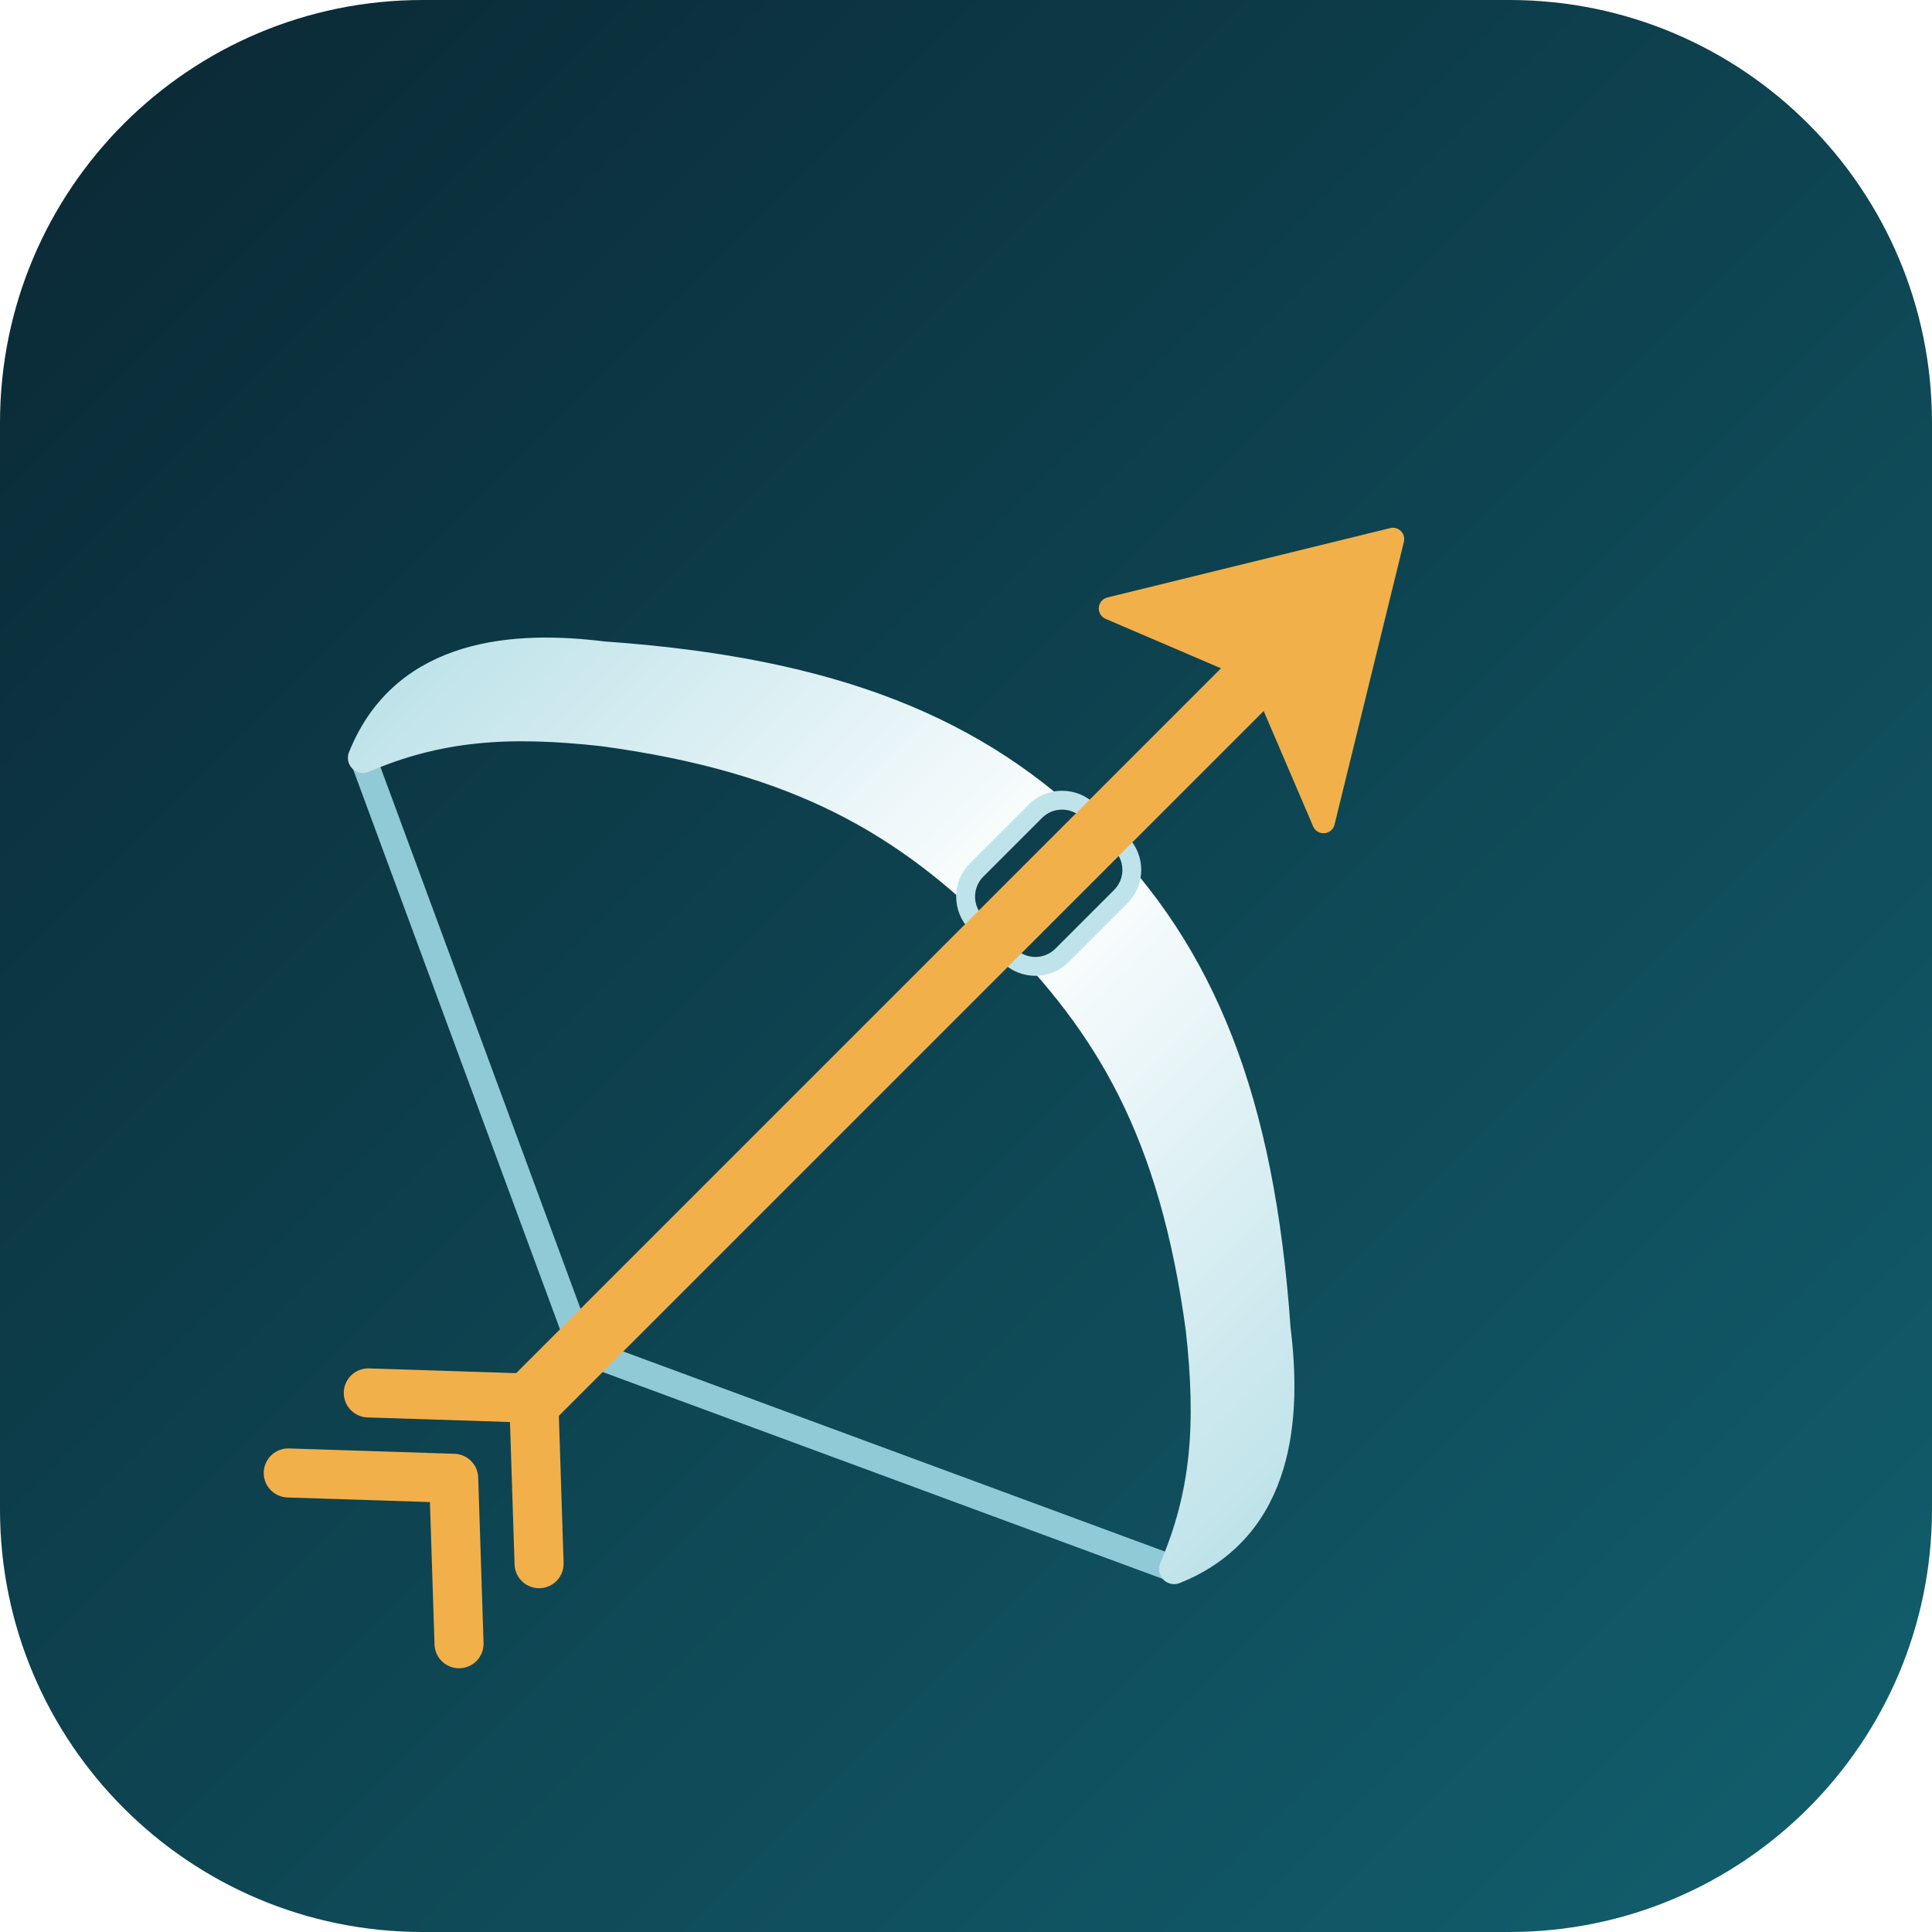
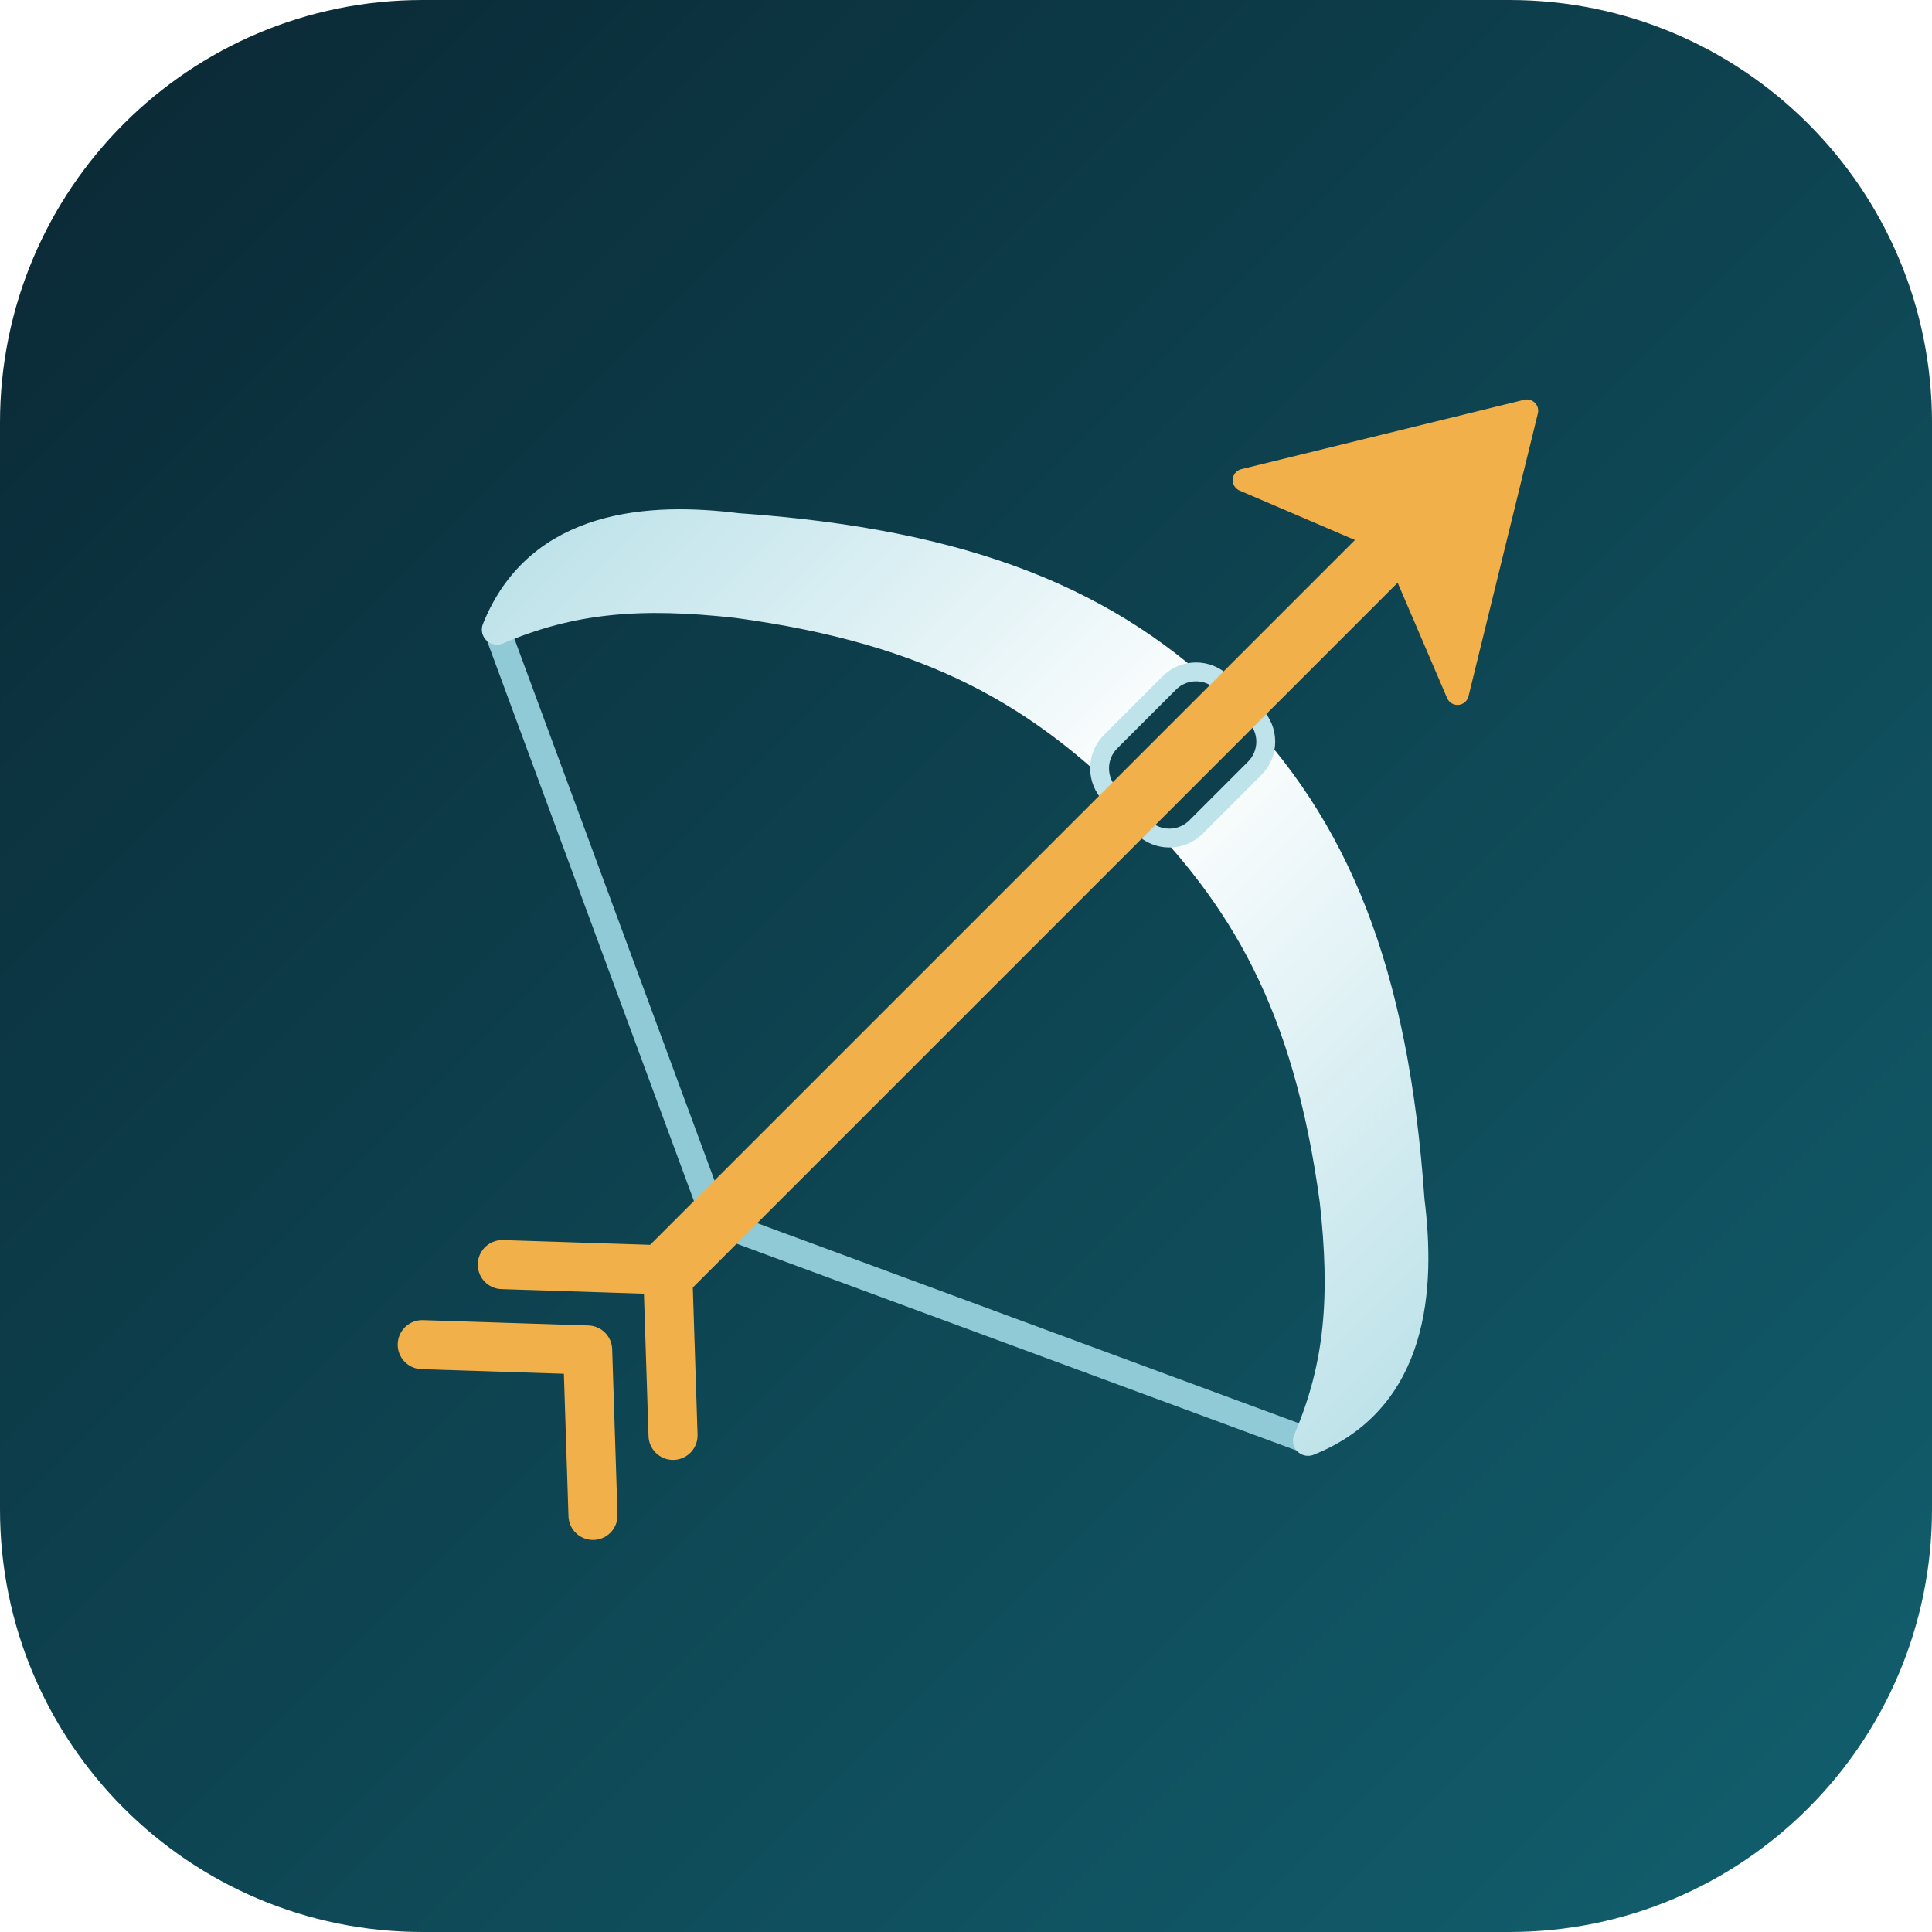
<svg xmlns="http://www.w3.org/2000/svg" viewBox="0 0 512 512">
  <defs>
    <linearGradient id="bg" x1="0" y1="0" x2="1" y2="1">
      <stop offset="0" stop-color="#0a2733" />
      <stop offset="1" stop-color="#12606f" />
    </linearGradient>
    <linearGradient id="limb" x1="0" y1="0" x2="1" y2="0">
      <stop offset="0" stop-color="#bfe3ea" />
      <stop offset=".5" stop-color="#ffffff" />
      <stop offset="1" stop-color="#bfe3ea" />
    </linearGradient>
  </defs>
  <rect width="512" height="512" rx="112" fill="url(#bg)" />
-   <g transform="rotate(45 256 256) translate(0 34)">
+   <g transform="translate(35.5 -34) rotate(45 256 256) translate(0 34)">
    <path d="M104 296 L256 366 L408 296" fill="none" stroke="#8fcad6" stroke-width="7" stroke-linejoin="round" />
    <path d="M104 296 C 92 268, 112 246, 130 232 C 176 192, 214 176, 256 176 C 298 176, 336 192, 382 232 C 400 246, 420 268, 408 296              C 400 276, 388 262, 368 246 C 326 214, 294 206, 256 206 C 218 206, 186 214, 144 246 C 124 262, 112 276, 104 296 Z" fill="url(#limb)" stroke="url(#limb)" stroke-width="8" stroke-linejoin="round" />
    <rect x="240" y="170" width="32" height="42" rx="10" fill="#0d3f4c" stroke="#bfe3ea" stroke-width="5" />
    <path d="M256 384 V 116" stroke="#f2b04a" stroke-width="16" stroke-linecap="round" />
    <path d="M256 62 L296 128 L256 112 L216 128 Z" fill="#f2b04a" stroke="#f2b04a" stroke-width="6" stroke-linejoin="round" />
    <path d="M224 414 L256 384 L288 414 M224 444 L256 414 L288 444" fill="none" stroke="#f2b04a" stroke-width="13" stroke-linecap="round" stroke-linejoin="round" />
  </g>
</svg>
